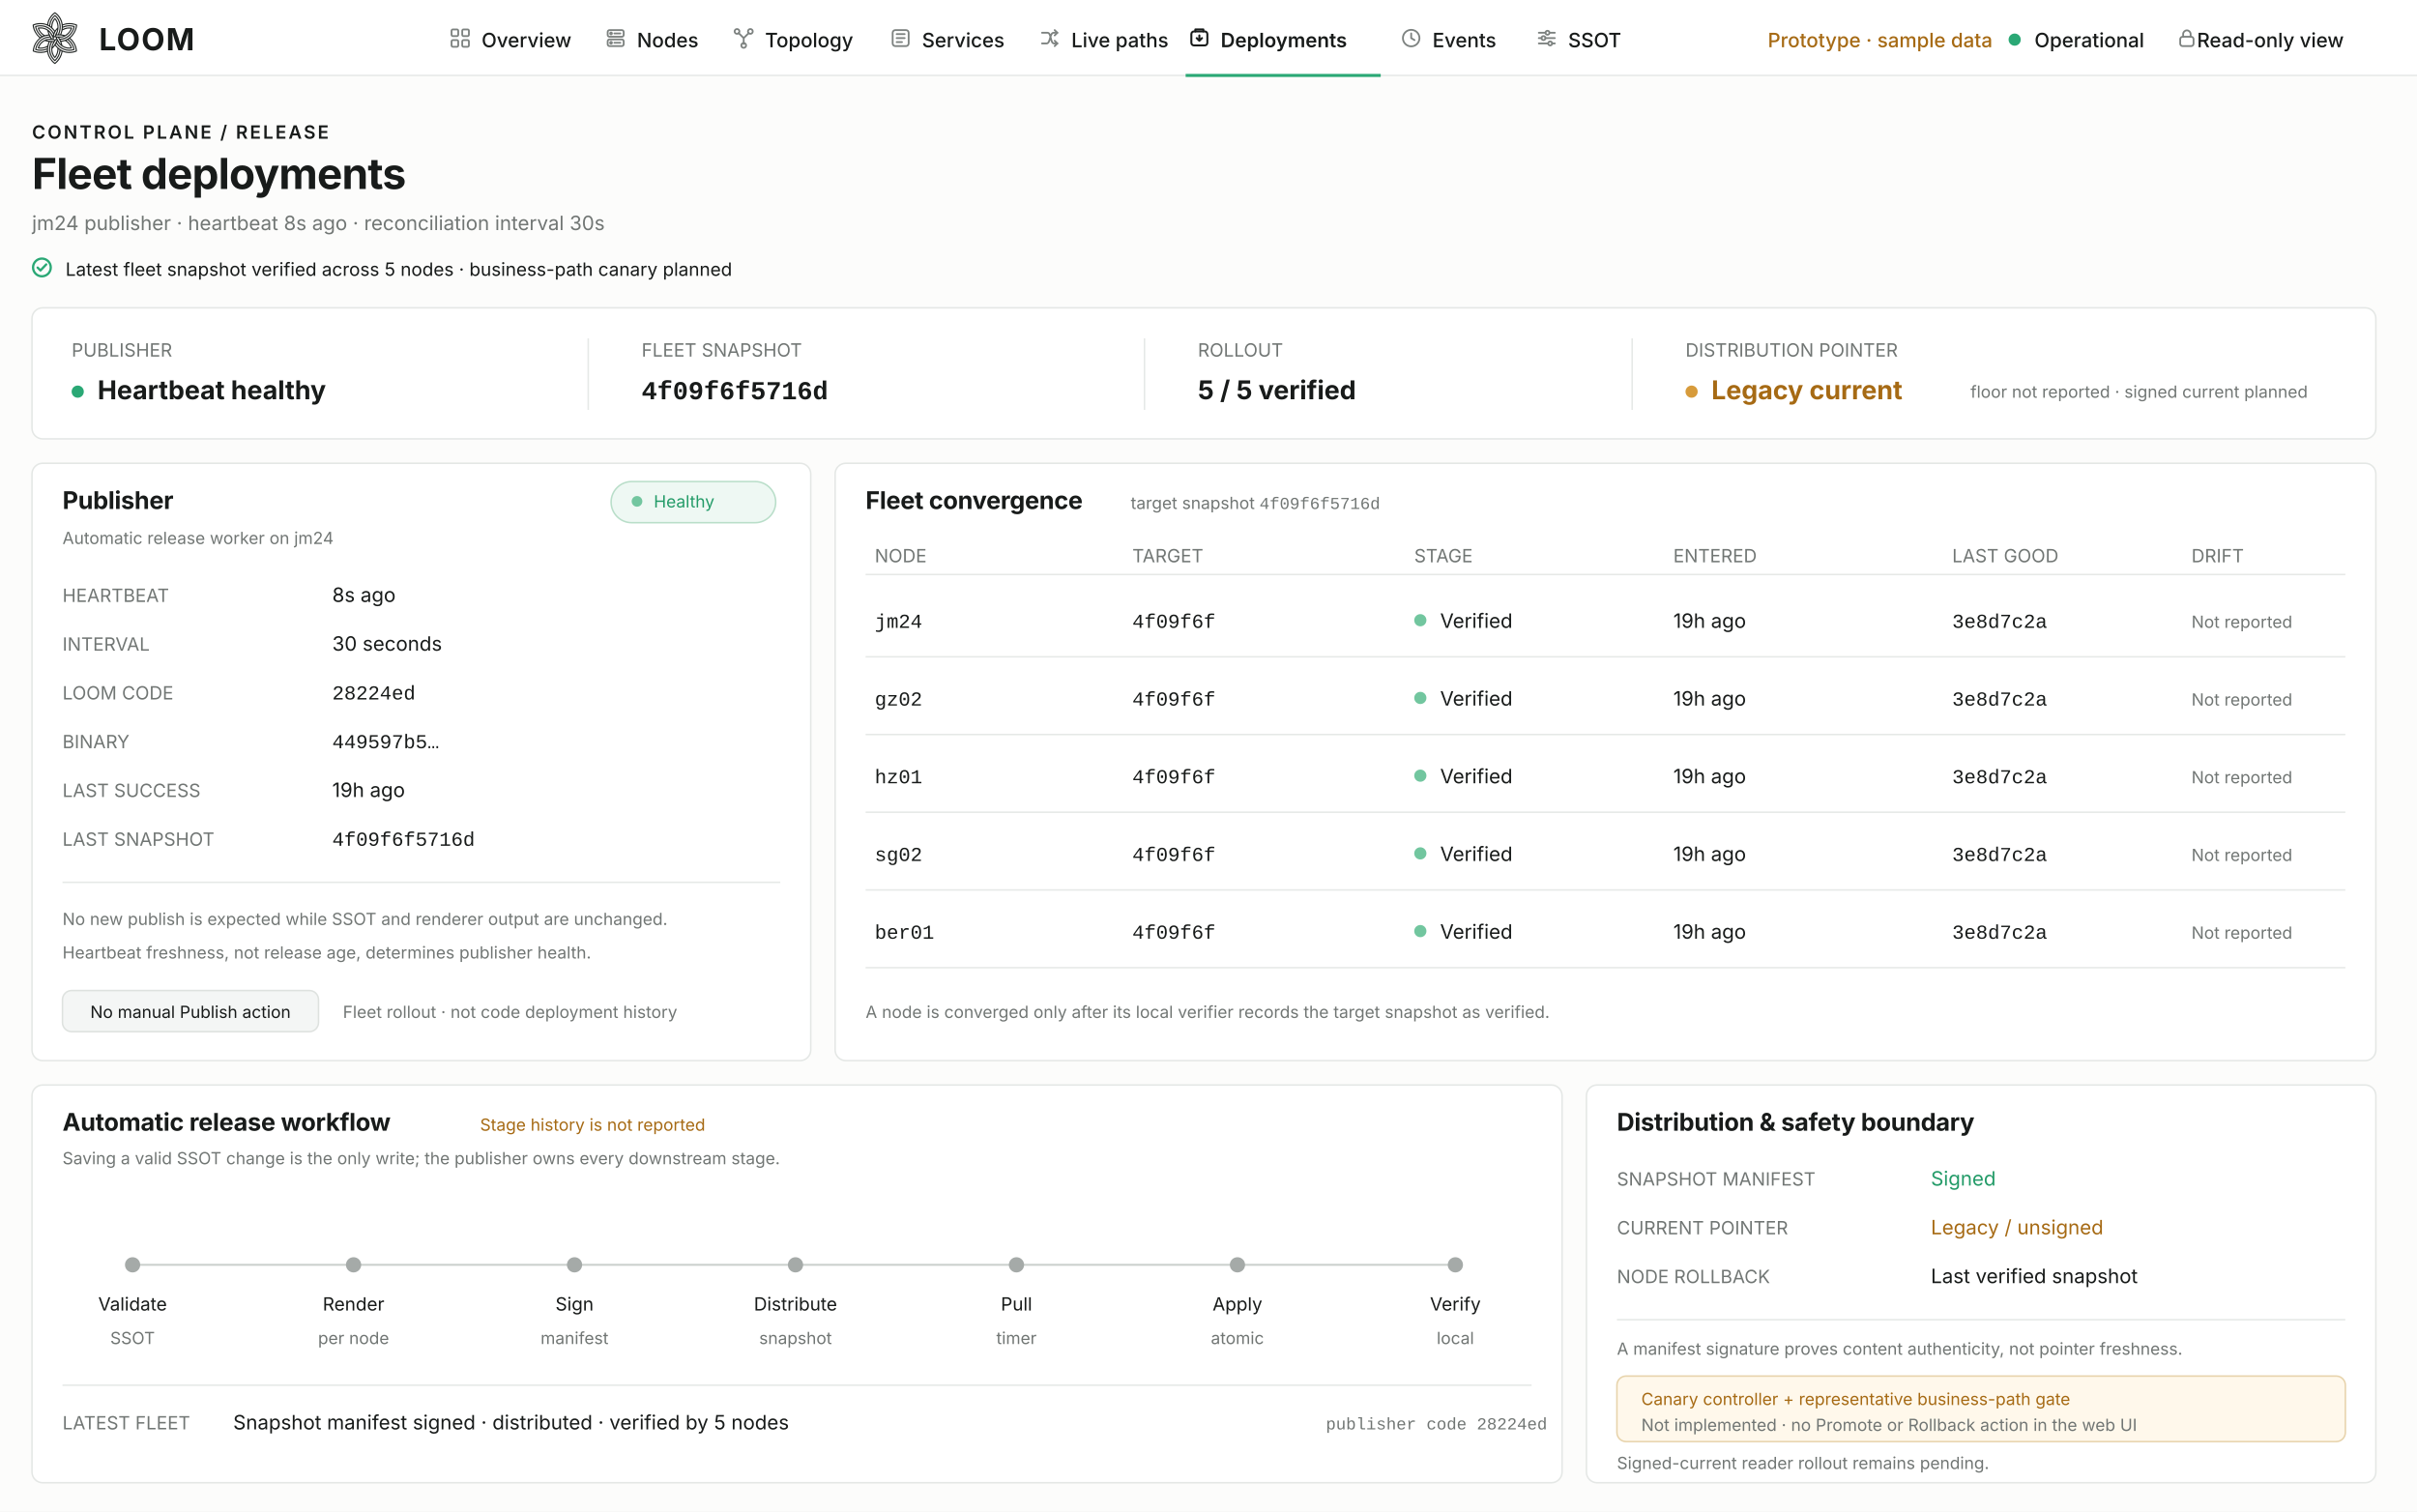
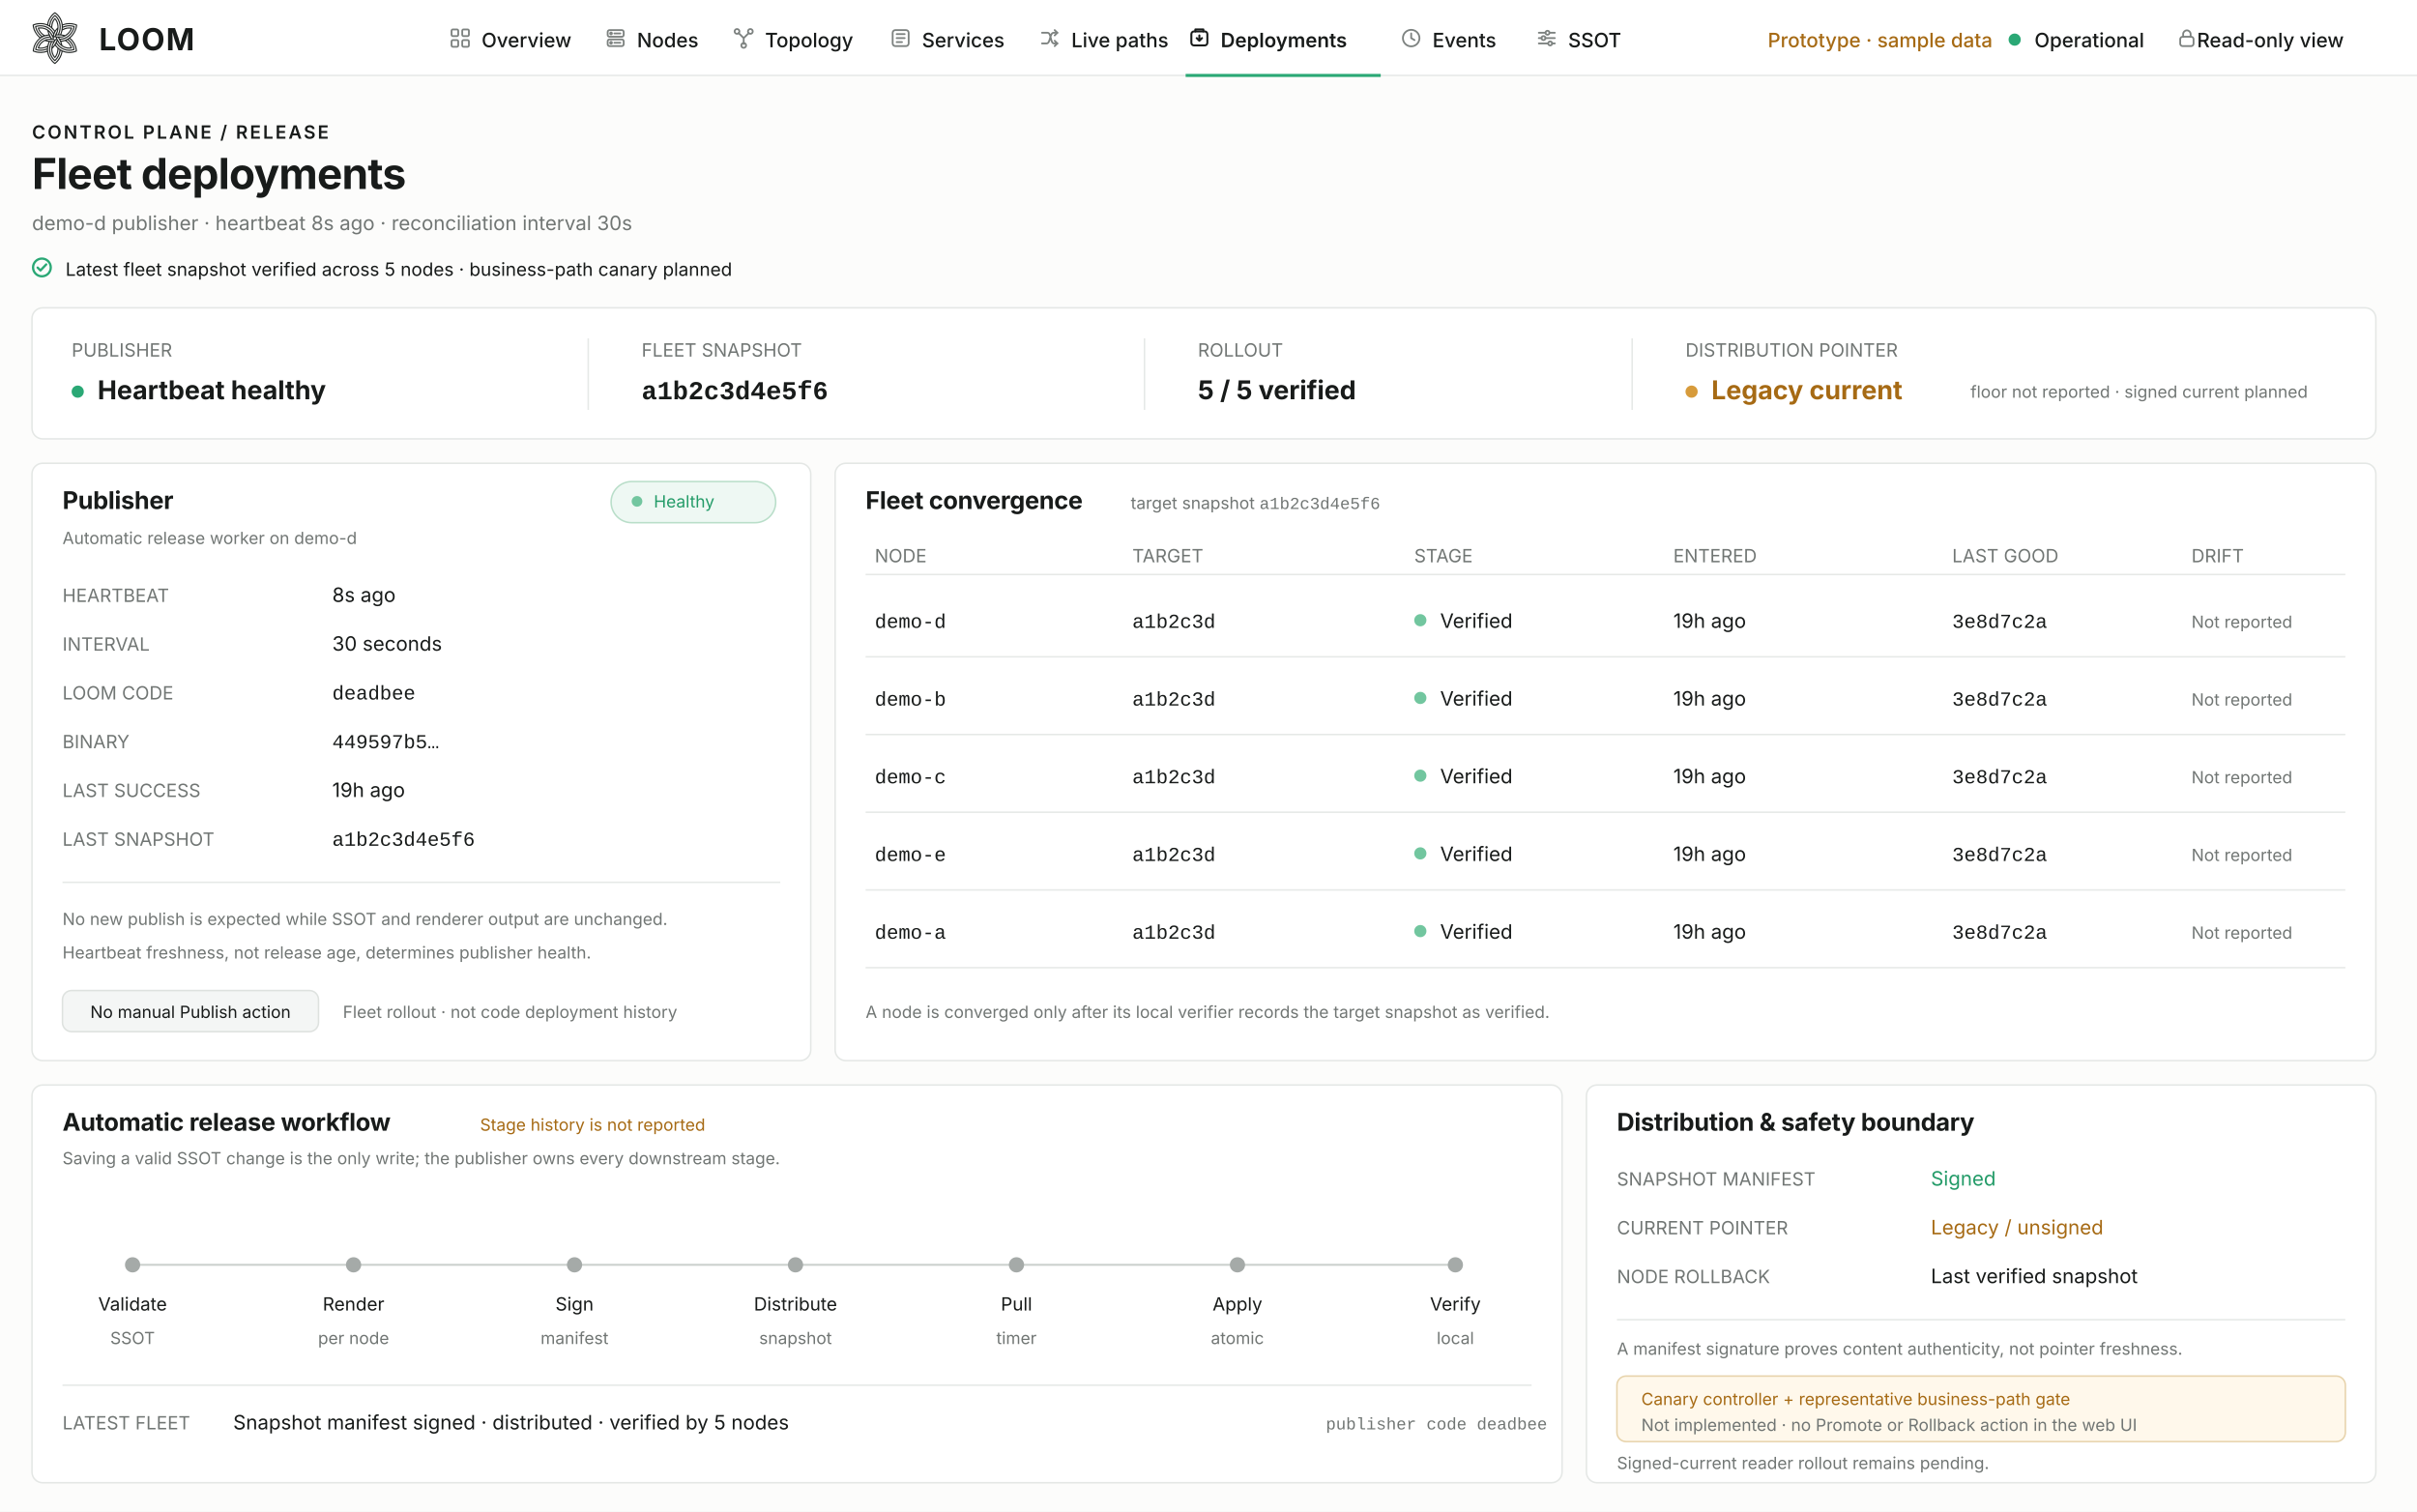
<svg xmlns="http://www.w3.org/2000/svg" width="1586" height="992" viewBox="0 0 1586 992" role="img" aria-labelledby="title description">
  <defs>
    <marker id="arrow-selected" markerWidth="7" markerHeight="7" refX="6" refY="3.5" orient="auto" markerUnits="strokeWidth">
      <path d="M0 0L7 3.5L0 7Z" fill="#2AA875" />
    </marker>
    <symbol id="icon-overview" viewBox="0 0 16 16">
      <rect x="1.5" y="1.5" width="5" height="5" rx="1" />
      <rect x="9.5" y="1.5" width="5" height="5" rx="1" />
      <rect x="1.5" y="9.5" width="5" height="5" rx="1" />
      <rect x="9.5" y="9.5" width="5" height="5" rx="1" />
    </symbol>
    <symbol id="icon-nodes" viewBox="0 0 16 16">
      <rect x="2" y="2" width="12" height="5" rx="1.4" />
      <rect x="2" y="9" width="12" height="5" rx="1.4" />
      <circle cx="4.5" cy="4.5" r=".7" />
      <circle cx="4.5" cy="11.5" r=".7" />
      <path d="M7 4.5h4.5M7 11.5h4.5" />
    </symbol>
    <symbol id="icon-topology" viewBox="0 0 16 16">
      <path d="M4.2 4.2L8 8m3.8-3.8L8 8m0 0v4.4" />
      <circle cx="3" cy="3" r="1.8" />
      <circle cx="13" cy="3" r="1.8" />
      <circle cx="8" cy="13.5" r="1.8" />
    </symbol>
    <symbol id="icon-services" viewBox="0 0 16 16">
      <rect x="2" y="2" width="12" height="12" rx="2" />
      <path d="M5 5h6M5 8h6M5 11h4" />
    </symbol>
    <symbol id="icon-traffic" viewBox="0 0 16 16">
      <path d="M2 4h4.2C9 4 8.2 12 11 12h2.5M2 12h3.5C8.4 12 7.7 4 10.7 4h2.8" />
      <path d="M11.5 2l2 2-2 2m0 4l2 2-2 2" />
    </symbol>
    <symbol id="icon-deployments" viewBox="0 0 16 16">
      <rect x="2" y="3" width="12" height="10.5" rx="2" />
      <path d="M5 3V1.5h6V3M8 6v4m-2-2 2 2 2-2" />
    </symbol>
    <symbol id="icon-events" viewBox="0 0 16 16">
      <circle cx="8" cy="8" r="6.2" />
      <path d="M8 4.5V8l2.5 1.5" />
    </symbol>
    <symbol id="icon-settings" viewBox="0 0 16 16">
      <path d="M2 4h5m3 0h4M2 8h2m3 0h7M2 12h7m3 0h2" />
      <circle cx="8.5" cy="4" r="1.5" />
      <circle cx="5.5" cy="8" r="1.5" />
      <circle cx="10.5" cy="12" r="1.5" />
    </symbol>
    <symbol id="icon-status-ok" viewBox="0 0 16 16">
      <circle cx="8" cy="8" r="6.2" />
      <path d="M5 8.1l2 2 4-4.2" />
    </symbol>
    <symbol id="icon-lock" viewBox="0 0 16 16">
      <rect x="3" y="7" width="10" height="7" rx="1.8" />
      <path d="M5.2 7V5a2.8 2.8 0 0 1 5.6 0v2" />
    </symbol>
    <symbol id="icon-refresh" viewBox="0 0 16 16">
      <path d="M13.6 5.8A6 6 0 1 0 14 9" />
      <path d="M10.8 2.7h3v3" />
    </symbol>
    <symbol id="icon-filter" viewBox="0 0 16 16">
      <path d="M2 3h12L9.5 8v4.2L6.5 14V8Z" />
    </symbol>
    <symbol id="icon-download" viewBox="0 0 16 16">
      <path d="M8 2v8m-3-3 3 3 3-3M2.5 13.5h11" />
    </symbol>
    <symbol id="icon-check" viewBox="0 0 16 16">
      <circle cx="8" cy="8" r="6" />
      <path d="M5 8l2 2 4-4" />
    </symbol>
    <symbol id="icon-save" viewBox="0 0 16 16">
      <path d="M2.5 2.5h9l2 2v9h-11Z" />
      <path d="M5 2.5v4h6v-4M5 13v-4h6v4" />
    </symbol>
    <symbol id="icon-plus" viewBox="0 0 16 16">
      <path d="M8 3v10M3 8h10" />
    </symbol>
    <symbol id="icon-search" viewBox="0 0 16 16">
      <circle cx="7" cy="7" r="4.5" />
      <path d="m10.5 10.5 3 3" />
    </symbol>
    <symbol id="icon-arrow-right" viewBox="0 0 16 16">
      <path d="M2.5 8h10M9 4.5 12.5 8 9 11.5" />
    </symbol>
    <symbol id="icon-edit" viewBox="0 0 16 16">
      <path d="M3 11.8 2.5 14l2.2-.5 8.2-8.2-1.7-1.7Z" />
      <path d="m10.3 4.5 1.7 1.7" />
    </symbol>
    <symbol id="icon-trash" viewBox="0 0 16 16">
      <path d="M3.5 4.5h9M6 4.5V2.7h4v1.8m1.5 0-.6 9h-5.8l-.6-9M6.8 7v4m2.4-4v4" />
    </symbol>
    <symbol id="icon-key" viewBox="0 0 16 16">
      <circle cx="5" cy="8" r="3" />
      <path d="M8 8h6m-2 0v2m-2-2v2" />
    </symbol>
    <symbol id="icon-copy" viewBox="0 0 16 16">
      <rect x="5" y="5" width="8" height="8" rx="1.5" />
      <path d="M3 10.5H2.5V3.5a1 1 0 0 1 1-1h7V3" />
    </symbol>
    <style>

      .ui { font-family: Inter, "Atkinson Hyperlegible Next", ui-sans-serif, system-ui, -apple-system, "Segoe UI", sans-serif; fill: #181B1A; }
      .mono { font-family: "Intel One Mono", "SFMono-Regular", Consolas, "Liberation Mono", monospace; }
      .muted { fill: #717674; }
      .faint { fill: #9BA09E; }
      .green { fill: #239B68; }
      .amber { fill: #A66A14; }
      .red { fill: #B84C4C; }
      .blue { fill: #477D9C; }
      .heading { font-size: 28px; font-weight: 700; letter-spacing: -0.45px; }
      .eyebrow { font-size: 12px; font-weight: 600; letter-spacing: 1.35px; }
      .section { font-size: 16px; font-weight: 650; letter-spacing: -0.15px; }
      .subsection { font-size: 13px; font-weight: 650; }
      .label { font-size: 13px; font-weight: 500; }
      .body { font-size: 13px; font-weight: 400; }
      .small { font-size: 12px; font-weight: 400; }
      .tiny { font-size: 11px; font-weight: 400; }
      .metric { font-size: 17px; font-weight: 650; }
      .wordmark { font-size: 20px; font-weight: 700; letter-spacing: 0.8px; }
      .nav { font-size: 13px; font-weight: 450; }
      .nav-icon { fill: none; stroke: #7D8280; stroke-width: 1.35; stroke-linecap: round; stroke-linejoin: round; }
      .nav-icon-active { fill: none; stroke: #181B1A; stroke-width: 1.5; stroke-linecap: round; stroke-linejoin: round; }
      .status-icon { fill: none; stroke: #2AA875; stroke-width: 1.6; stroke-linecap: round; stroke-linejoin: round; }
      .action-icon { fill: none; stroke: #5B6166; stroke-width: 1.45; stroke-linecap: round; stroke-linejoin: round; }
      .panel { fill: #FFFFFF; stroke: #E4E7E5; stroke-width: 1; }
      .panel-soft { fill: #F8F9F8; stroke: #E4E7E5; stroke-width: 1; }
      .rule { stroke: #E6E9E7; stroke-width: 1; }
      .rule-dark { stroke: #CBD0CD; stroke-width: 1; }
      .status-dot { fill: #2AA875; }
      .quiet-dot { fill: #72C69F; }
      .warn-dot { fill: #D79B3B; }
      .bad-dot { fill: #C65A5A; }
      .neutral-dot { fill: #A5AAA8; }
      .wg { fill: none; stroke: #A5AAA8; stroke-width: 1.25; stroke-linecap: round; }
      .candidate { fill: none; stroke: #B9BEBC; stroke-width: 1.35; stroke-dasharray: 5 6; stroke-linecap: round; }
      .selected { fill: none; stroke: #2AA875; stroke-width: 2; stroke-linecap: round; stroke-linejoin: round; marker-end: url(#arrow-selected); }
      .chip { fill: #F4F6F5; stroke: #DEE2DF; stroke-width: 1; }
      .chip-green { fill: #EEF8F3; stroke: #B9DEC9; stroke-width: 1; }
      .chip-amber { fill: #FFF8EB; stroke: #E7D3AB; stroke-width: 1; }
      .button { fill: #181B1A; }
      .button-green { fill: #239B68; }
      .button-disabled { fill: #EFF1F0; stroke: #DDE1DF; stroke-width: 1; }
      .code-bg { fill: #F7F8F7; stroke: #E4E7E5; stroke-width: 1; }
      .timeline { fill: none; stroke: #CBD0CD; stroke-width: 1.3; }
      .timeline-ok { fill: none; stroke: #2AA875; stroke-width: 1.7; }
      .stage-line { stroke: #2AA875; stroke-width: 1.5; }
      .route-dot { fill: #239B68; }
      .node-name { font-size: 14px; font-weight: 650; }

    </style>
  </defs>
  <rect width="1586" height="992" fill="#FCFCFB" />
  <rect x="0" y="0" width="1586" height="50" fill="#FFFFFF" />
  <line class="rule" x1="0" y1="49.5" x2="1586" y2="49.5" />
  <svg x="18" y="7" width="36" height="36" viewBox="127 112 1000 1000" preserveAspectRatio="xMidYMid meet" aria-label="Loom">
    <g transform="translate(0,1254) scale(1,-1)">
      <path d="M616 1108 c-67 -49 -118 -133 -129 -209 0 -6 0 -6 -14 -1 -75 27 -166 24 -239 -6 -13 -5 -14 -7 -11 -29 12 -80 53 -155 115 -211 l9 -8 -6 -5 c-61 -53 -100 -121 -114 -200 -5 -31 -5 -38 4 -42 57 -26 138 -34 203 -20 13 2 22 5 39 10 14 5 14 5 15 -2 9 -70 60 -155 121 -204 17 -15 18 -15 34 -2 47 37 87 93 107 151 7 20 16 52 16 60 0 4 1 4 12 0 72 -28 158 -27 236 3 17 6 17 7 15 27 -8 79 -49 159 -111 215 l-9 9 10 9 c61 53 105 139 114 219 2 15 1 16 -28 26 -75 25 -156 25 -227 -2 -4 -1 -8 -2 -8 -2 -1 0 -2 7 -3 15 -15 81 -60 152 -126 198 -12 9 -14 9 -25 1z M639 1084 c105 -82 142 -225 92 -356 -7 -18 -7 -17 -16 -17 -4 0 -8 1 -8 1 -1 1 1 7 4 15 32 78 30 170 -5 243 -16 35 -40 66 -68 88 -9 8 -11 8 -20 0 -47 -39 -82 -103 -93 -169 -1 -7 -2 -12 -2 -13 -1 0 -17 8 -17 9 -1 1 4 27 7 40 13 44 37 89 68 124 15 16 44 43 47 43 0 0 5 -3 11 -8z M638 1031 c77 -72 98 -200 50 -307 -3 -8 -5 -11 -7 -12 -2 -1 -17 -1 -18 0 -1 0 2 6 5 12 44 94 31 213 -31 278 -10 11 -12 10 -29 -12 -26 -36 -44 -83 -47 -128 0 -6 -1 -11 -1 -11 -1 0 -6 4 -16 11 -4 3 2 39 12 67 13 41 41 84 68 108 4 4 3 4 14 -6z M635 973 c24 -33 37 -74 40 -124 l0 -15 -10 -10 c-11 -11 -23 -25 -32 -38 -6 -8 -5 -9 -13 3 -9 13 -19 24 -30 36 l-10 10 0 13 c3 48 18 94 42 128 6 7 6 7 13 -3z M413 893 c79 -13 148 -56 193 -118 12 -17 11 -15 6 -26 -3 -6 -5 -10 -5 -10 0 0 -4 6 -9 13 -66 103 -190 147 -314 114 -20 -6 -21 -6 -14 -34 15 -60 54 -120 102 -158 9 -8 9 -7 0 -12 -9 -6 -8 -6 -18 2 -57 48 -97 120 -110 196 -2 14 -3 13 7 16 22 9 53 16 85 19 13 2 61 0 77 -2z M923 895 c30 -3 83 -16 89 -22 2 -2 -7 -43 -14 -64 -34 -100 -109 -176 -200 -203 -23 -7 -59 -13 -61 -11 -2 2 -8 16 -8 16 0 1 7 2 16 2 74 9 136 45 185 108 27 35 49 81 57 120 4 17 3 19 -13 24 -62 19 -135 15 -193 -9 -9 -4 -9 -5 -9 7 l0 10 9 3 c25 10 56 17 83 19 9 1 50 1 59 0z M400 854 c70 -9 134 -47 176 -104 7 -11 21 -34 21 -36 0 -2 -6 -24 -7 -25 0 -1 -4 5 -8 13 -38 76 -106 124 -190 134 -14 2 -49 1 -62 -1 -16 -3 -18 -5 -12 -21 14 -42 48 -88 87 -117 7 -5 13 -10 13 -10 0 -1 -17 -9 -18 -9 -5 0 -42 35 -56 52 -24 29 -46 72 -54 105 -3 11 -3 10 11 14 30 8 67 10 99 5z M926 854 c13 -1 39 -7 40 -9 2 -2 -8 -34 -17 -55 -43 -93 -125 -152 -220 -158 l-11 0 -6 9 c-3 5 -5 9 -5 9 0 1 8 1 18 1 56 0 107 23 153 69 29 29 59 79 63 104 1 10 -11 13 -53 12 -42 0 -71 -6 -107 -24 -12 -6 -11 -6 -10 5 1 4 1 9 1 10 0 3 1 3 13 8 45 19 93 26 141 19z M391 816 c30 -3 68 -16 91 -32 l6 -3 4 -15 c4 -16 10 -34 16 -47 4 -11 4 -11 -3 -11 -12 -2 -37 -6 -48 -9 -16 -4 -14 -4 -26 4 -38 25 -67 57 -86 96 -7 15 -7 16 0 17 10 1 36 1 46 0z M914 816 c3 -2 2 -5 -4 -18 -19 -39 -53 -75 -89 -97 l-8 -5 -11 3 c-15 4 -33 8 -45 9 -6 1 -11 2 -11 2 -1 0 1 7 4 14 6 17 12 36 15 48 l1 9 9 5 c27 15 55 25 85 30 10 1 51 1 54 0z M669 789 c-4 -19 -7 -27 -14 -39 -10 -18 -20 -39 -29 -64 -1 -4 -2 -5 -10 -9 -9 -5 -9 -5 -5 11 10 40 28 75 51 103 10 12 10 12 7 -2z M529 746 c14 -16 17 -20 25 -37 8 -17 22 -42 30 -54 5 -9 6 -24 1 -26 -7 -2 -13 5 -35 46 -15 28 -35 75 -35 83 0 2 7 -4 14 -12z M721 691 c25 -1 43 -3 61 -8 4 0 2 -2 -8 -5 -19 -6 -28 -7 -48 -6 -12 1 -29 1 -46 1 -36 -1 -37 -1 -33 11 2 7 1 6 24 7 12 0 23 1 26 1 2 0 13 0 24 -1z M525 681 c5 -10 5 -10 -7 -10 -120 -9 -223 -101 -248 -221 -4 -22 -4 -23 11 -28 61 -19 132 -16 192 7 5 2 9 3 10 3 0 0 0 -5 0 -10 l1 -9 -9 -4 c-62 -24 -145 -25 -216 -1 -17 5 -16 4 -14 15 15 104 74 190 160 235 34 17 63 25 108 30 8 1 7 2 12 -7z M638 655 l9 -4 0 -10 c1 -13 2 -12 -10 -19 l-9 -6 -10 6 -9 6 -1 11 0 11 9 5 c12 6 11 6 21 0z M683 651 c0 -1 6 -10 12 -21 18 -30 29 -54 39 -82 6 -19 6 -19 -4 -9 -16 16 -22 25 -30 42 -7 14 -25 48 -30 54 -2 3 -3 15 -1 16 1 2 13 1 14 0z M546 642 c3 -5 5 -9 5 -9 0 -1 -7 -1 -16 -1 -94 0 -185 -66 -216 -155 -7 -22 -6 -23 23 -27 44 -5 89 3 131 21 7 3 13 6 13 6 0 -1 -1 -5 -1 -11 l-1 -11 -11 -5 c-53 -22 -115 -26 -174 -12 -11 3 -10 3 -9 10 8 39 30 82 58 115 44 53 119 88 184 88 l9 0 5 -9z M902 622 c45 -39 79 -92 96 -151 5 -19 10 -43 10 -51 l1 -7 -14 -5 c-89 -30 -180 -22 -253 22 -40 25 -68 49 -93 83 l-7 10 4 7 c7 13 6 12 12 3 73 -104 198 -148 317 -110 12 4 13 4 8 27 -9 42 -31 88 -59 123 -8 10 -33 35 -42 41 -6 5 -6 5 2 11 9 6 8 6 18 -3z M542 610 c10 -1 27 -1 38 -1 l20 0 8 -5 c4 -2 8 -4 8 -5 0 0 -1 -2 -2 -4 l-1 -4 -43 0 c-45 1 -55 2 -81 7 -8 1 -14 3 -15 3 0 1 15 6 27 8 15 3 15 3 20 2 2 0 11 0 21 -1z M661 609 c5 -9 -53 -107 -73 -125 -3 -3 -3 0 1 14 4 17 8 26 14 37 12 18 31 52 34 60 1 2 4 5 11 10 11 7 11 7 13 4z M863 604 c48 -36 83 -90 98 -148 2 -7 3 -14 3 -14 -1 -1 -5 -3 -11 -4 -90 -23 -180 3 -247 69 -17 18 -42 51 -42 56 0 2 9 20 10 20 0 0 3 -4 5 -8 36 -66 102 -112 177 -124 12 -2 51 -2 64 0 19 4 21 5 17 17 -15 50 -55 103 -97 128 -1 1 -2 2 -2 2 0 1 17 10 19 10 0 0 3 -2 6 -4z M458 585 c12 -4 37 -9 48 -11 8 0 7 0 3 -10 -5 -13 -13 -36 -16 -49 -3 -13 -2 -12 -19 -21 -38 -19 -72 -26 -112 -25 -22 1 -23 1 -23 5 3 13 23 45 41 67 16 18 58 49 64 48 1 -1 7 -2 14 -4z M824 583 c35 -22 63 -53 81 -89 6 -12 11 -22 10 -23 -4 -3 -47 -2 -68 2 -26 5 -69 24 -82 35 0 1 -2 8 -4 17 -2 9 -6 23 -10 32 -6 19 -6 18 1 19 14 1 57 11 59 13 1 1 4 0 13 -6z M553 570 c1 -1 1 -2 -2 -7 -11 -21 -21 -55 -26 -82 -15 -86 17 -180 82 -245 20 -20 19 -20 40 0 44 45 71 101 82 165 1 6 2 11 2 11 0 1 4 -1 9 -4 l8 -4 0 -5 c-11 -74 -51 -146 -110 -198 -12 -10 -10 -10 -21 -1 -77 65 -122 167 -113 259 3 34 14 74 26 103 l4 9 9 0 c5 0 9 0 10 -1z M597 570 c0 -1 -4 -9 -8 -18 -43 -88 -35 -184 20 -258 15 -20 17 -21 27 -10 30 33 52 90 57 145 0 11 0 11 10 3 10 -7 9 -6 7 -19 -7 -62 -34 -117 -76 -161 l-7 -7 -8 8 c-51 50 -82 131 -77 200 3 35 12 70 28 103 l7 14 10 0 c5 0 10 0 10 0z M639 493 c5 -6 14 -17 22 -24 l13 -14 0 -8 c0 -44 -14 -93 -38 -130 -9 -14 -9 -14 -13 -8 -26 35 -42 84 -42 127 l0 11 12 12 c11 12 22 25 31 38 3 4 6 7 6 7 0 0 4 -5 9 -11z" fill="#252927" fill-rule="evenodd" clip-rule="evenodd" />
    </g>
  </svg>
  <text class="ui wordmark" x="65" y="33">LOOM</text>
  <g class="ui nav">
    <use href="#icon-overview" x="295" y="18" width="14" height="14" class="nav-icon" />
    <text x="316" y="31">Overview</text>
    <use href="#icon-nodes" x="397" y="18" width="14" height="14" class="nav-icon" />
    <text x="418" y="31">Nodes</text>
    <use href="#icon-topology" x="481" y="18" width="14" height="14" class="nav-icon" />
    <text x="502" y="31">Topology</text>
    <use href="#icon-services" x="584" y="18" width="14" height="14" class="nav-icon" />
    <text x="605" y="31">Services</text>
    <use href="#icon-traffic" x="682" y="18" width="14" height="14" class="nav-icon" />
    <text x="703" y="31">Live paths</text>
    <use href="#icon-deployments" x="780" y="18" width="14" height="14" class="nav-icon-active" />
    <text x="801" y="31" font-weight="600">Deployments</text>
    <use href="#icon-events" x="919" y="18" width="14" height="14" class="nav-icon" />
    <text x="940" y="31">Events</text>
    <use href="#icon-settings" x="1008" y="18" width="14" height="14" class="nav-icon" />
    <text x="1029" y="31">SSOT</text>
  </g>
  <line x1="778" y1="49.5" x2="906" y2="49.5" stroke="#2AA875" stroke-width="2" />
  <g class="ui nav">
    <text class="amber" x="1160" y="31">Prototype · sample data</text>
    <circle class="status-dot" cx="1322" cy="26" r="4" />
    <text x="1335" y="31">Operational</text>
    <use href="#icon-lock" x="1428" y="18" width="14" height="14" class="nav-icon" />
    <text x="1538" y="31" text-anchor="end">Read-only view</text>
  </g>
  <g class="ui">
    <text class="eyebrow" x="21" y="91">CONTROL PLANE / RELEASE</text>
    <text class="heading" x="21" y="124">Fleet deployments</text>
-     <text class="body muted" x="21" y="151">jm24 publisher · heartbeat 8s ago · reconciliation interval 30s</text>
+     <text class="body muted" x="21" y="151">demo-d publisher · heartbeat 8s ago · reconciliation interval 30s</text>
    <use href="#icon-status-ok" x="20" y="168" width="15" height="15" class="status-icon" />
    <text class="small" x="43" y="181">Latest fleet snapshot verified across 5 nodes · business-path canary planned</text>
  </g>
  <rect class="panel" x="21" y="202" width="1538" height="86" rx="7" />
  <g class="ui">
    <text class="small muted" x="47" y="234">PUBLISHER</text>
    <circle class="status-dot" cx="51" cy="257" r="4" />
    <text class="metric" x="64" y="262">Heartbeat healthy</text>
    <text class="small muted" x="421" y="234">FLEET SNAPSHOT</text>
-     <text class="metric mono" x="421" y="262">4f09f6f5716d</text>
+     <text class="metric mono" x="421" y="262">a1b2c3d4e5f6</text>
    <text class="small muted" x="786" y="234">ROLLOUT</text>
    <text class="metric" x="786" y="262">5 / 5 verified</text>
    <text class="small muted" x="1106" y="234">DISTRIBUTION POINTER</text>
    <circle class="warn-dot" cx="1110" cy="257" r="4" />
    <text class="metric amber" x="1123" y="262">Legacy current</text>
    <text class="tiny muted" x="1293" y="261">floor not reported · signed current planned</text>
  </g>
  <line class="rule" x1="386" y1="222" x2="386" y2="269" />
  <line class="rule" x1="751" y1="222" x2="751" y2="269" />
  <line class="rule" x1="1071" y1="222" x2="1071" y2="269" />
  <rect class="panel" x="21" y="304" width="511" height="392" rx="7" />
  <g class="ui">
    <text class="section" x="41" y="334">Publisher</text>
    <rect class="chip-green" x="401" y="316" width="108" height="27" rx="13.5" />
    <circle class="quiet-dot" cx="418" cy="329" r="3.5" />
    <text class="tiny green" x="429" y="333">Healthy</text>
-     <text class="tiny muted" x="41" y="357">Automatic release worker on jm24</text>
+     <text class="tiny muted" x="41" y="357">Automatic release worker on demo-d</text>
    <text class="small muted" x="41" y="395">HEARTBEAT</text>
    <text class="body" x="218" y="395">8s ago</text>
    <text class="small muted" x="41" y="427">INTERVAL</text>
    <text class="body" x="218" y="427">30 seconds</text>
    <text class="small muted" x="41" y="459">LOOM CODE</text>
-     <text class="body mono" x="218" y="459">28224ed</text>
+     <text class="body mono" x="218" y="459">deadbee</text>
    <text class="small muted" x="41" y="491">BINARY</text>
    <text class="body mono" x="218" y="491">449597b5…</text>
    <text class="small muted" x="41" y="523">LAST SUCCESS</text>
    <text class="body" x="218" y="523">19h ago</text>
    <text class="small muted" x="41" y="555">LAST SNAPSHOT</text>
-     <text class="body mono" x="218" y="555">4f09f6f5716d</text>
+     <text class="body mono" x="218" y="555">a1b2c3d4e5f6</text>
    <line class="rule" x1="41" y1="579" x2="512" y2="579" />
    <text class="tiny muted" x="41" y="607">No new publish is expected while SSOT and renderer output are unchanged.</text>
    <text class="tiny muted" x="41" y="629">Heartbeat freshness, not release age, determines publisher health.</text>
    <rect class="chip" x="41" y="650" width="168" height="27" rx="6" />
    <text class="tiny" x="125" y="668" text-anchor="middle">No manual Publish action</text>
    <text class="tiny muted" x="225" y="668">Fleet rollout · not code deployment history</text>
  </g>
  <rect class="panel" x="548" y="304" width="1011" height="392" rx="7" />
  <g class="ui">
    <text class="section" x="568" y="334">Fleet convergence</text>
-     <text class="tiny muted" x="742" y="334">target snapshot <tspan class="mono">4f09f6f5716d</tspan>
+     <text class="tiny muted" x="742" y="334">target snapshot <tspan class="mono">a1b2c3d4e5f6</tspan>
    </text>
    <text class="small muted" x="574" y="369">NODE</text>
    <text class="small muted" x="743" y="369">TARGET</text>
    <text class="small muted" x="928" y="369">STAGE</text>
    <text class="small muted" x="1098" y="369">ENTERED</text>
    <text class="small muted" x="1281" y="369">LAST GOOD</text>
    <text class="small muted" x="1438" y="369">DRIFT</text>
    <line class="rule" x1="568" y1="377" x2="1539" y2="377" />
-     <text class="body mono" x="574" y="412">jm24</text>
-     <text class="body mono" x="743" y="412">4f09f6f</text>
+     <text class="body mono" x="574" y="412">demo-d</text>
+     <text class="body mono" x="743" y="412">a1b2c3d</text>
    <circle class="quiet-dot" cx="932" cy="407" r="4" />
    <text class="body" x="945" y="412">Verified</text>
    <text class="body" x="1098" y="412">19h ago</text>
    <text class="body mono" x="1281" y="412">3e8d7c2a</text>
    <text class="tiny muted" x="1438" y="412">Not reported</text>
-     <text class="body mono" x="574" y="463">gz02</text>
-     <text class="body mono" x="743" y="463">4f09f6f</text>
+     <text class="body mono" x="574" y="463">demo-b</text>
+     <text class="body mono" x="743" y="463">a1b2c3d</text>
    <circle class="quiet-dot" cx="932" cy="458" r="4" />
    <text class="body" x="945" y="463">Verified</text>
    <text class="body" x="1098" y="463">19h ago</text>
    <text class="body mono" x="1281" y="463">3e8d7c2a</text>
    <text class="tiny muted" x="1438" y="463">Not reported</text>
-     <text class="body mono" x="574" y="514">hz01</text>
-     <text class="body mono" x="743" y="514">4f09f6f</text>
+     <text class="body mono" x="574" y="514">demo-c</text>
+     <text class="body mono" x="743" y="514">a1b2c3d</text>
    <circle class="quiet-dot" cx="932" cy="509" r="4" />
    <text class="body" x="945" y="514">Verified</text>
    <text class="body" x="1098" y="514">19h ago</text>
    <text class="body mono" x="1281" y="514">3e8d7c2a</text>
    <text class="tiny muted" x="1438" y="514">Not reported</text>
-     <text class="body mono" x="574" y="565">sg02</text>
-     <text class="body mono" x="743" y="565">4f09f6f</text>
+     <text class="body mono" x="574" y="565">demo-e</text>
+     <text class="body mono" x="743" y="565">a1b2c3d</text>
    <circle class="quiet-dot" cx="932" cy="560" r="4" />
    <text class="body" x="945" y="565">Verified</text>
    <text class="body" x="1098" y="565">19h ago</text>
    <text class="body mono" x="1281" y="565">3e8d7c2a</text>
    <text class="tiny muted" x="1438" y="565">Not reported</text>
-     <text class="body mono" x="574" y="616">ber01</text>
-     <text class="body mono" x="743" y="616">4f09f6f</text>
+     <text class="body mono" x="574" y="616">demo-a</text>
+     <text class="body mono" x="743" y="616">a1b2c3d</text>
    <circle class="quiet-dot" cx="932" cy="611" r="4" />
    <text class="body" x="945" y="616">Verified</text>
    <text class="body" x="1098" y="616">19h ago</text>
    <text class="body mono" x="1281" y="616">3e8d7c2a</text>
    <text class="tiny muted" x="1438" y="616">Not reported</text>
    <line class="rule" x1="568" y1="431" x2="1539" y2="431" />
    <line class="rule" x1="568" y1="482" x2="1539" y2="482" />
    <line class="rule" x1="568" y1="533" x2="1539" y2="533" />
    <line class="rule" x1="568" y1="584" x2="1539" y2="584" />
    <line class="rule" x1="568" y1="635" x2="1539" y2="635" />
    <text class="tiny muted" x="568" y="668">A node is converged only after its local verifier records the target snapshot as verified.</text>
  </g>
  <rect class="panel" x="21" y="712" width="1004" height="261" rx="7" />
  <g class="ui">
    <text class="section" x="41" y="742">Automatic release workflow</text>
    <text class="tiny amber" x="315" y="742">Stage history is not reported</text>
    <text class="tiny muted" x="41" y="764">Saving a valid SSOT change is the only write; the publisher owns every downstream stage.</text>
    <line class="timeline" x1="87" y1="830" x2="955" y2="830" />
    <circle class="neutral-dot" cx="87" cy="830" r="5" />
    <circle class="neutral-dot" cx="232" cy="830" r="5" />
    <circle class="neutral-dot" cx="377" cy="830" r="5" />
    <circle class="neutral-dot" cx="522" cy="830" r="5" />
    <circle class="neutral-dot" cx="667" cy="830" r="5" />
    <circle class="neutral-dot" cx="812" cy="830" r="5" />
    <circle class="neutral-dot" cx="955" cy="830" r="5" />
    <text class="small" x="87" y="860" text-anchor="middle">Validate</text>
    <text class="small" x="232" y="860" text-anchor="middle">Render</text>
    <text class="small" x="377" y="860" text-anchor="middle">Sign</text>
    <text class="small" x="522" y="860" text-anchor="middle">Distribute</text>
    <text class="small" x="667" y="860" text-anchor="middle">Pull</text>
    <text class="small" x="812" y="860" text-anchor="middle">Apply</text>
    <text class="small" x="955" y="860" text-anchor="middle">Verify</text>
    <text class="tiny muted" x="87" y="882" text-anchor="middle">SSOT</text>
    <text class="tiny muted" x="232" y="882" text-anchor="middle">per node</text>
    <text class="tiny muted" x="377" y="882" text-anchor="middle">manifest</text>
    <text class="tiny muted" x="522" y="882" text-anchor="middle">snapshot</text>
    <text class="tiny muted" x="667" y="882" text-anchor="middle">timer</text>
    <text class="tiny muted" x="812" y="882" text-anchor="middle">atomic</text>
    <text class="tiny muted" x="955" y="882" text-anchor="middle">local</text>
    <line class="rule" x1="41" y1="909" x2="1005" y2="909" />
    <text class="small muted" x="41" y="938">LATEST FLEET</text>
    <text class="body" x="153" y="938">Snapshot manifest signed · distributed · verified by 5 nodes</text>
-     <text class="tiny muted mono" x="870" y="938">publisher code 28224ed</text>
+     <text class="tiny muted mono" x="870" y="938">publisher code deadbee</text>
  </g>
  <rect class="panel" x="1041" y="712" width="518" height="261" rx="7" />
  <g class="ui">
    <text class="section" x="1061" y="742">Distribution &amp; safety boundary</text>
    <text class="small muted" x="1061" y="778">SNAPSHOT MANIFEST</text>
    <text class="body green" x="1267" y="778">Signed</text>
    <text class="small muted" x="1061" y="810">CURRENT POINTER</text>
    <text class="body amber" x="1267" y="810">Legacy / unsigned</text>
    <text class="small muted" x="1061" y="842">NODE ROLLBACK</text>
    <text class="body" x="1267" y="842">Last verified snapshot</text>
    <line class="rule" x1="1061" y1="866" x2="1539" y2="866" />
    <text class="tiny muted" x="1061" y="889">A manifest signature proves content authenticity, not pointer freshness.</text>
    <rect class="chip-amber" x="1061" y="903" width="478" height="43" rx="6" />
    <text class="tiny amber" x="1077" y="922">Canary controller + representative business-path gate</text>
    <text class="tiny muted" x="1077" y="939">Not implemented · no Promote or Rollback action in the web UI</text>
    <text class="tiny muted" x="1061" y="964">Signed-current reader rollout remains pending.</text>
  </g>
</svg>
